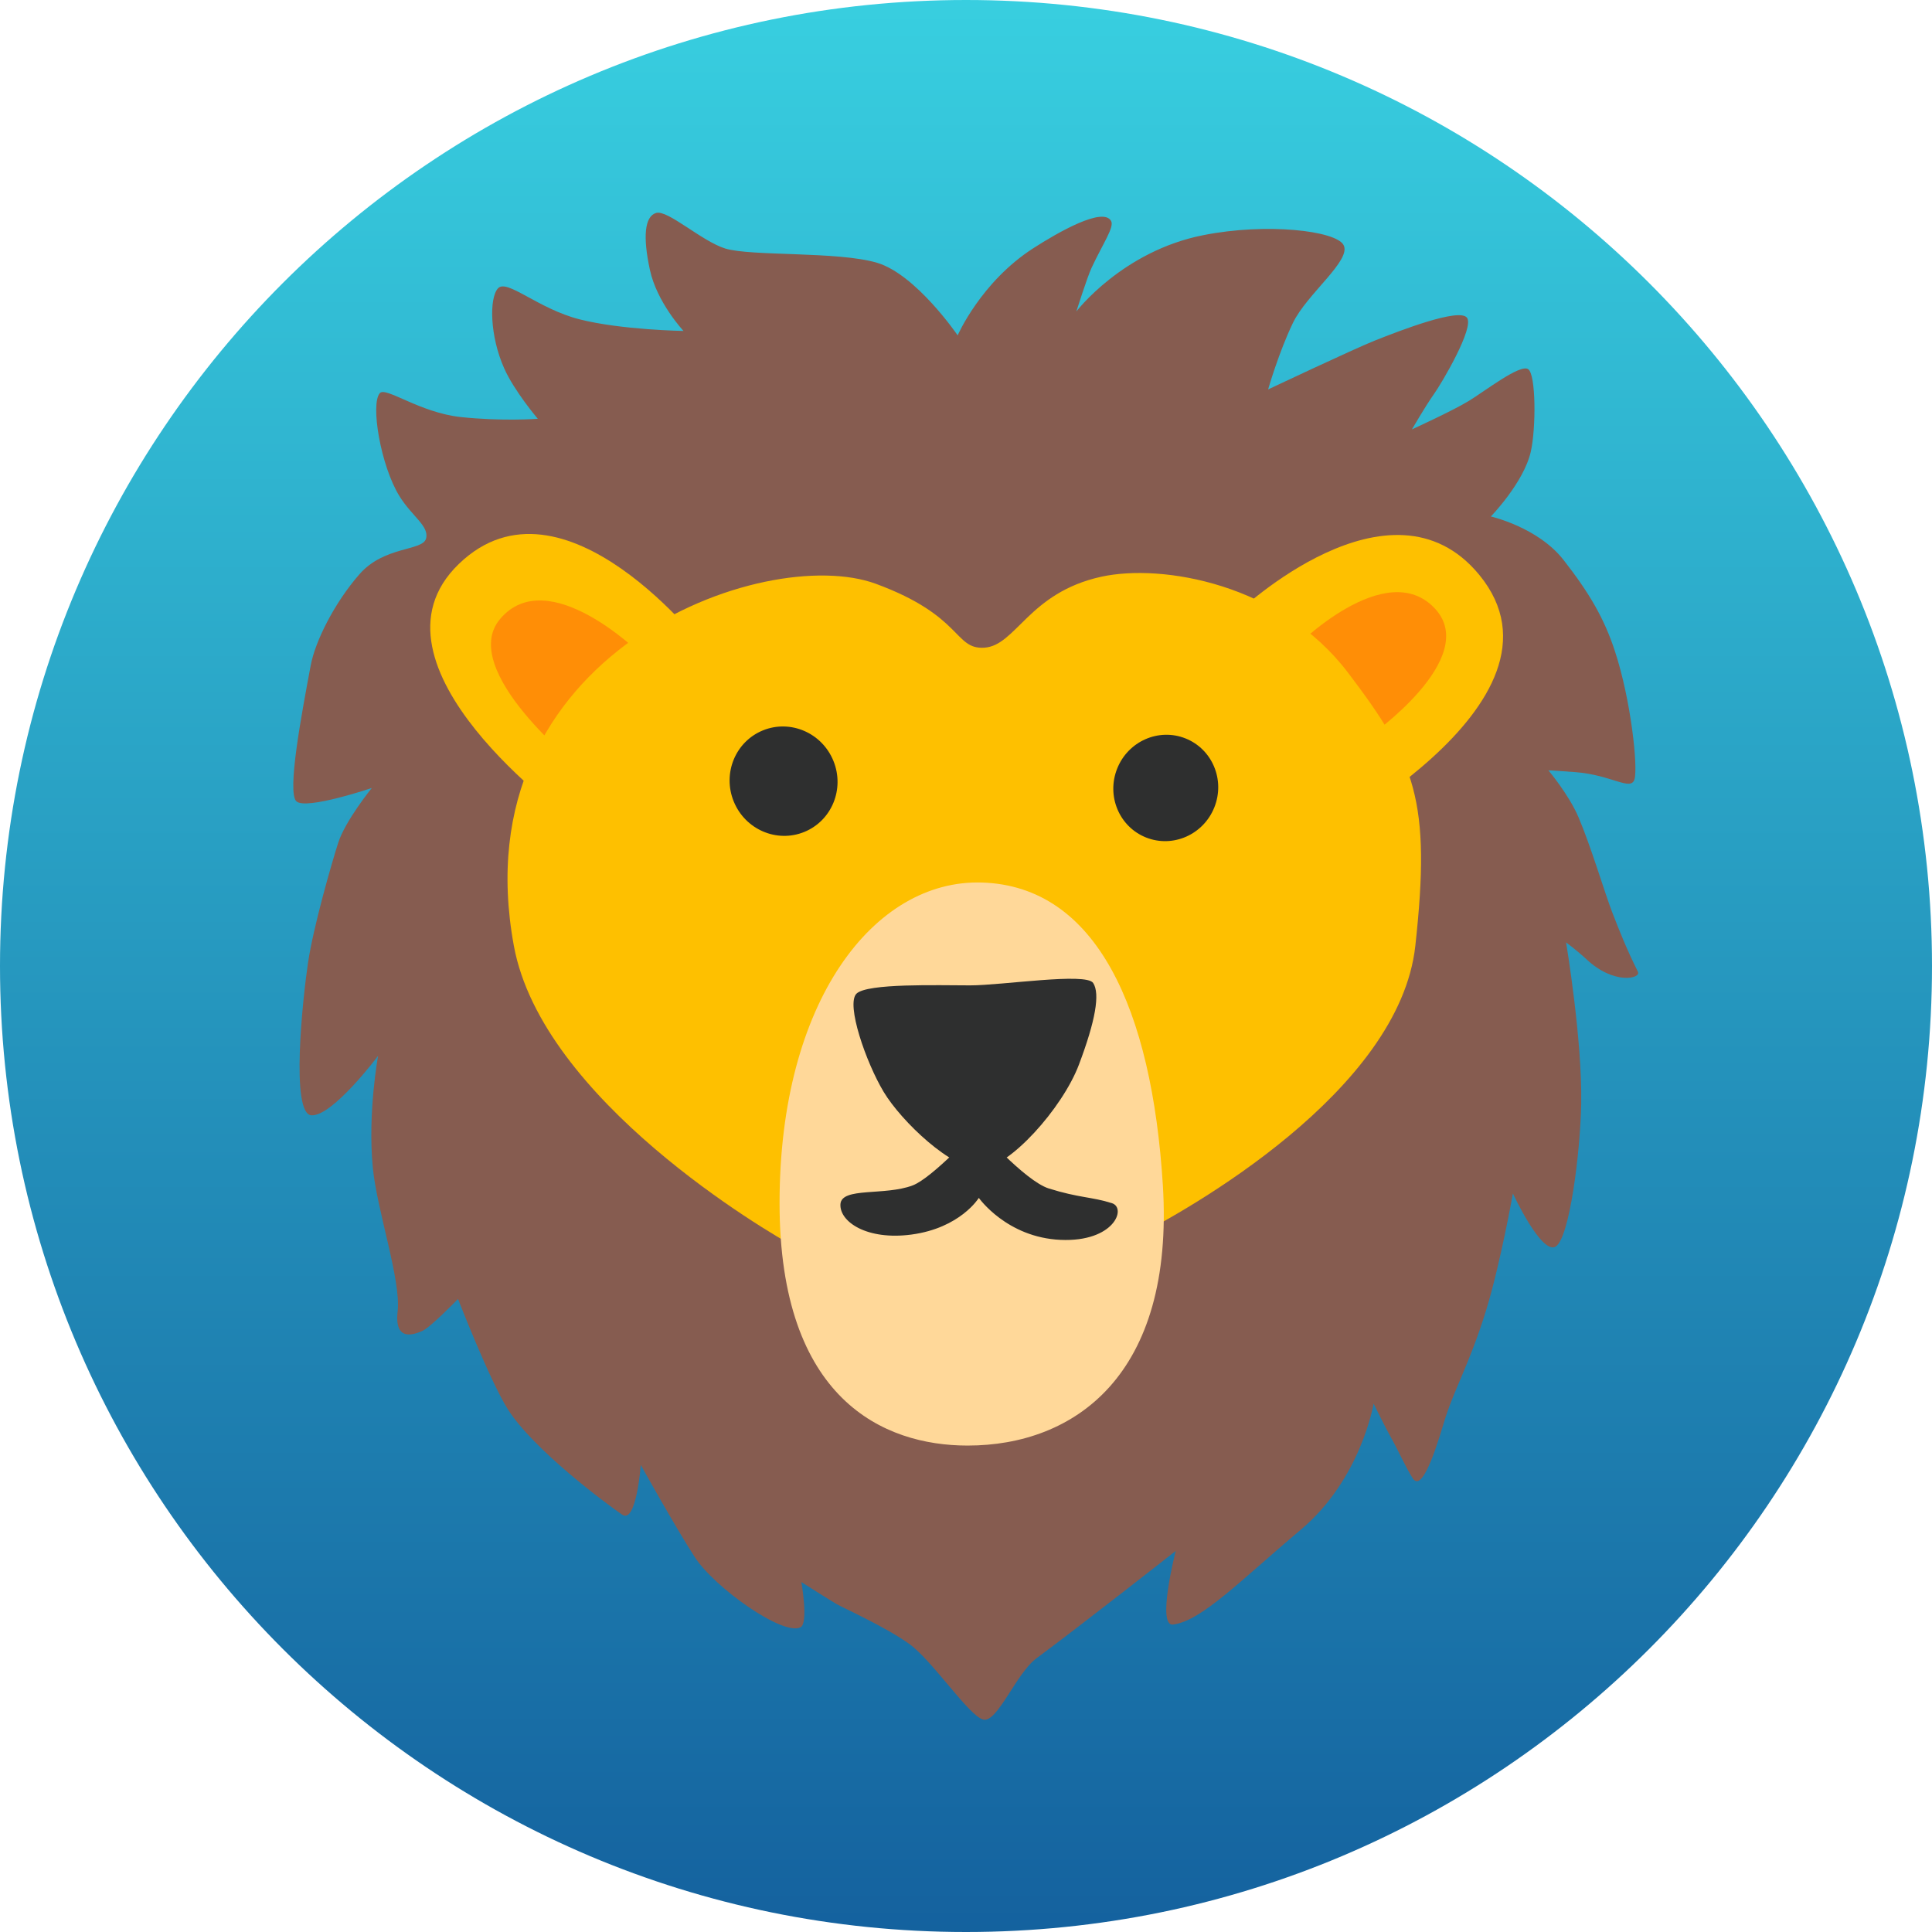
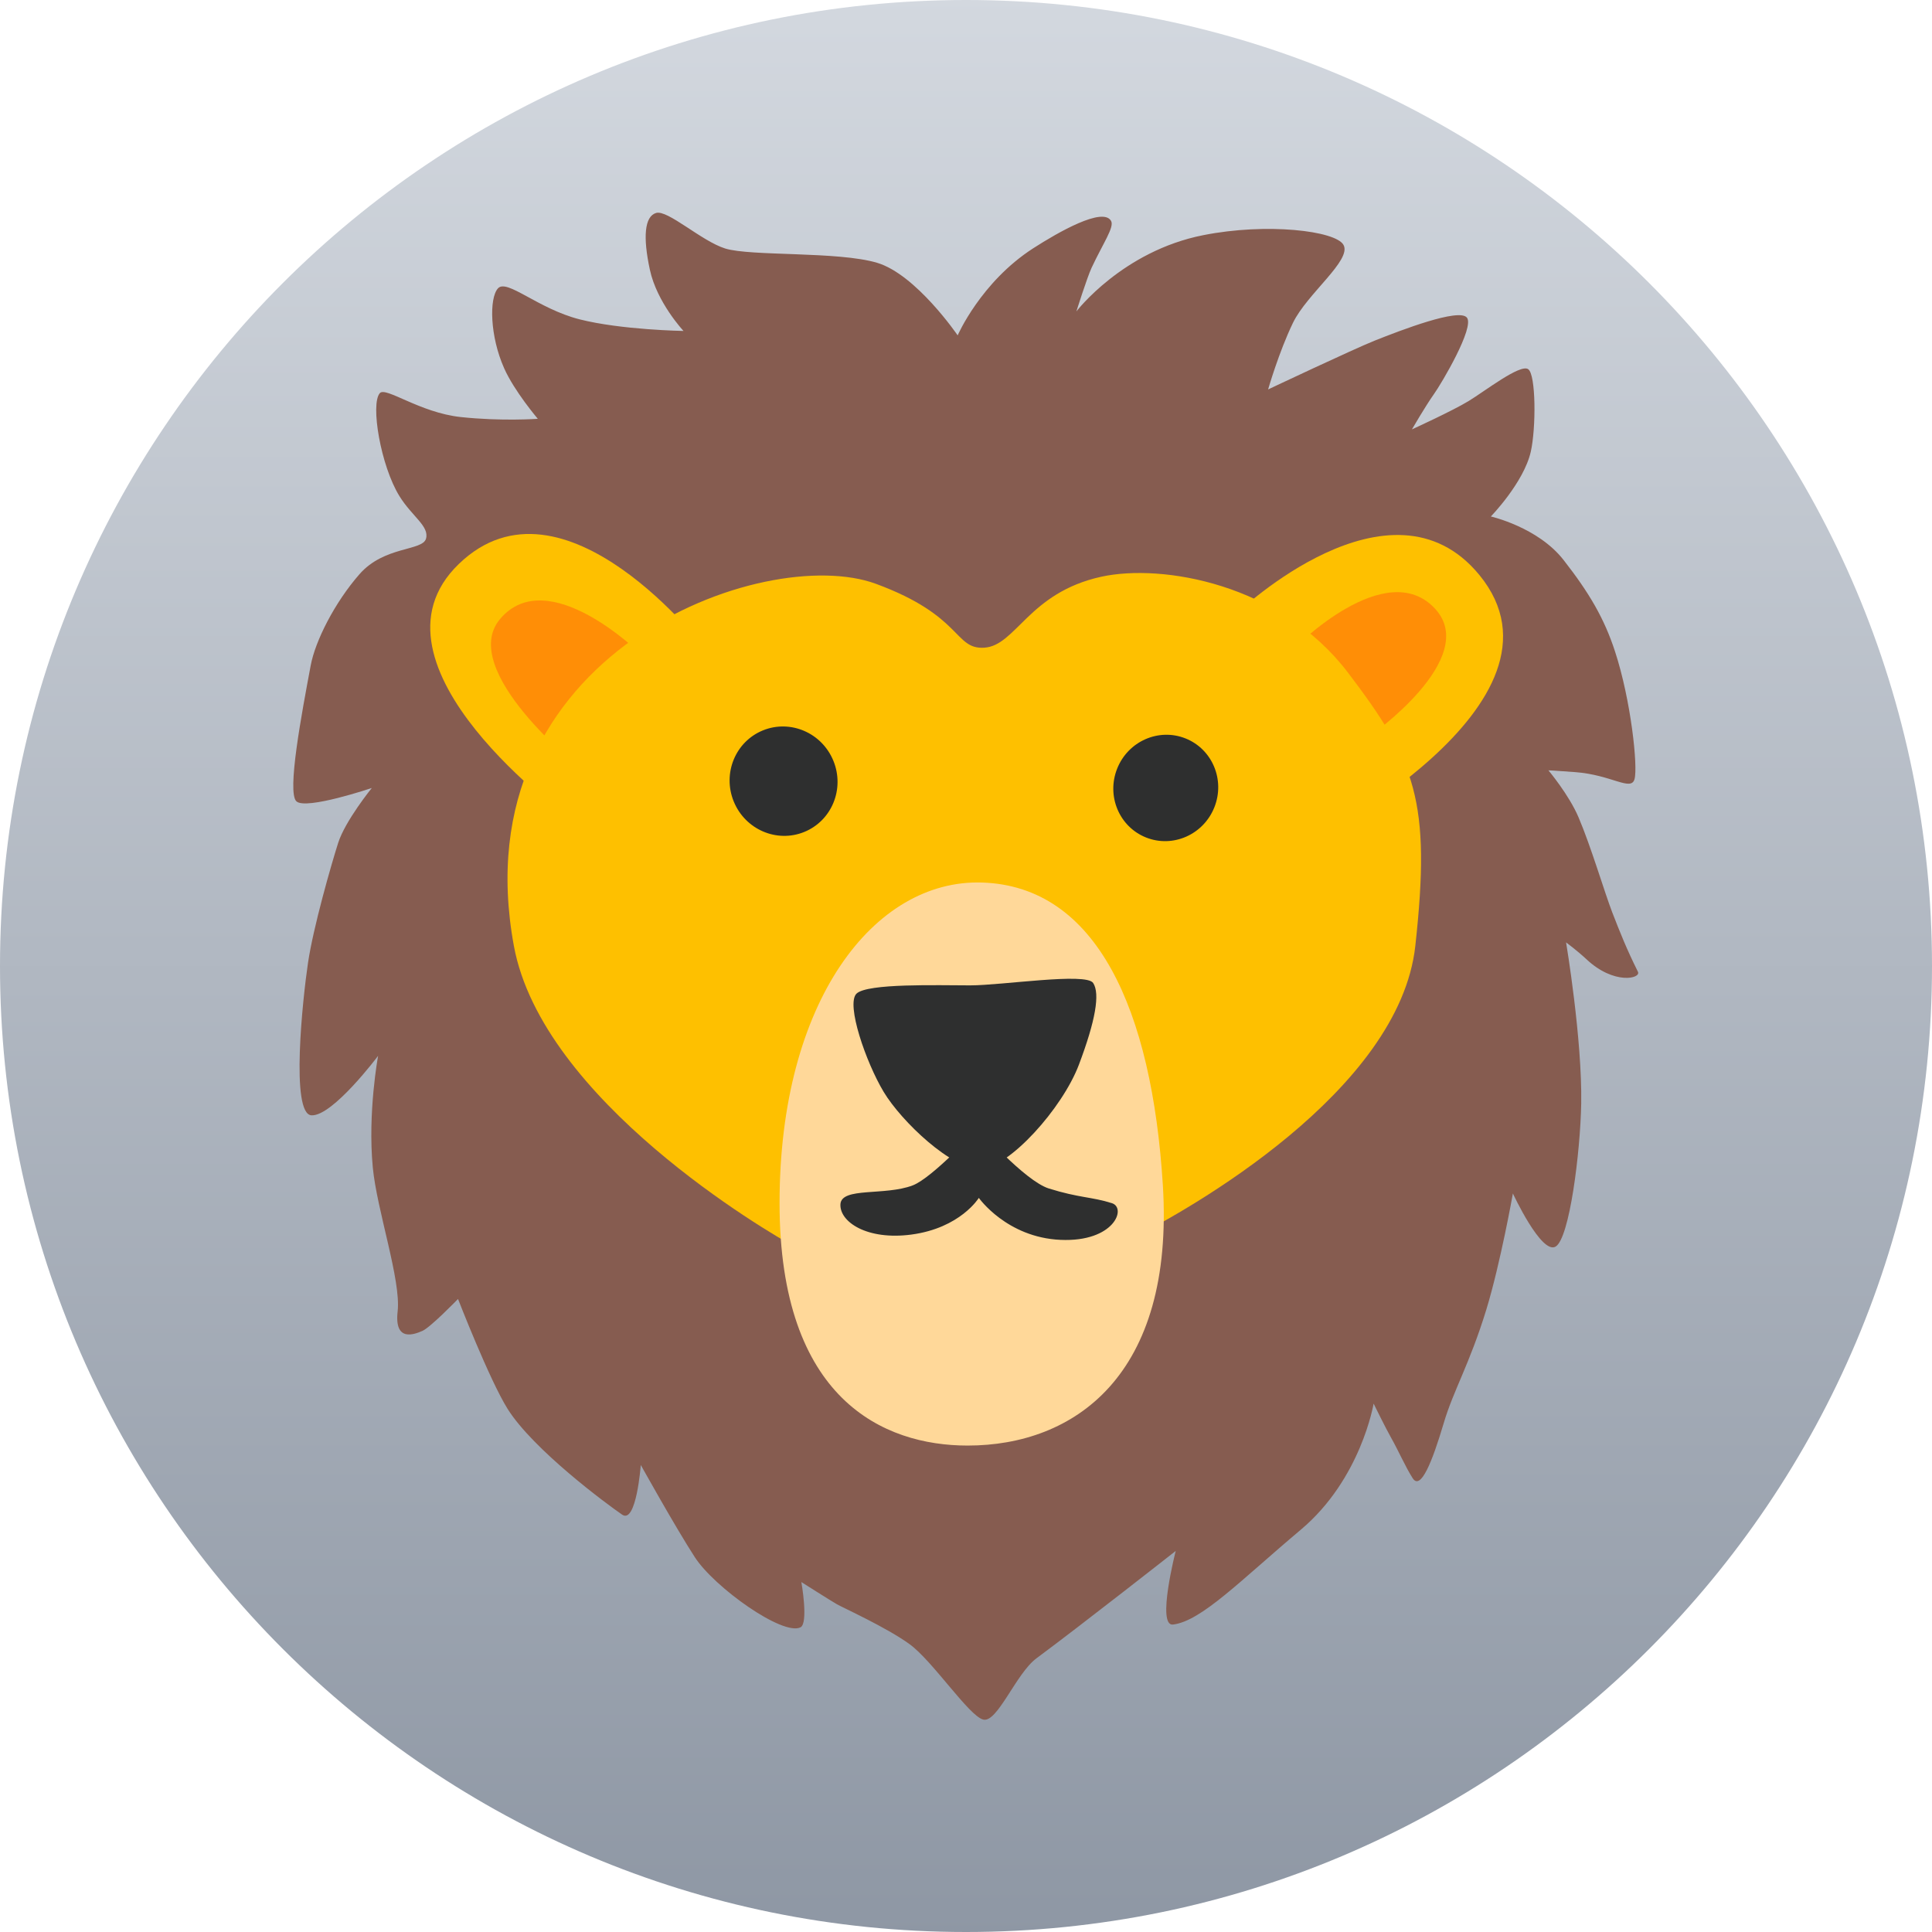
<svg xmlns="http://www.w3.org/2000/svg" viewBox="0 0 128 128" width="128" height="128">
  <defs>
    <linearGradient id="lion-bg" x1="0" y1="0" x2="0" y2="1">
-       <stop offset="0" stop-color="#38CFE0" />
-       <stop offset="1" stop-color="#14619E" />
+       <stop offset="0" stop-color="#D3D8DF" />
+       <stop offset="1" stop-color="#8E97A4" />
    </linearGradient>
  </defs>
  <circle cx="64" cy="64" r="64" fill="url(#lion-bg)" />
  <svg x="11.18" y="10.87" width="106.89" height="106.89" viewBox="0 0 128 128">
    <path style="fill:#865C50;" d="M62.59,13.59c0,0,1.83-4.22,5.98-6.9c2.02-1.3,5.55-3.31,6.19-2.18c0.28,0.49-0.63,1.76-1.55,3.73  c-0.37,0.81-1.2,3.45-1.2,3.45s3.66-4.79,10.07-6.05c5.04-1,10.49-0.35,11.12,0.77c0.68,1.21-2.89,3.87-4.01,6.19  s-1.97,5.28-1.97,5.28s6.75-3.19,8.45-3.87c2.11-0.84,6.69-2.6,7.32-1.83s-2.02,5.24-2.6,6.05c-0.7,0.99-1.76,2.82-1.76,2.82  s3.24-1.48,4.5-2.25c1.27-0.77,4.08-2.96,4.72-2.53c0.63,0.42,0.63,4.7,0.21,6.55c-0.56,2.46-3.17,5.14-3.17,5.14  s3.73,0.84,5.77,3.45s3.23,4.64,4.08,7.25c1.27,3.87,1.83,9.15,1.55,10.14c-0.28,0.99-1.83-0.35-4.72-0.56  c-1.71-0.13-2.11-0.14-2.11-0.14s1.63,1.94,2.39,3.73c0.99,2.32,2.07,5.98,2.67,7.53c0.63,1.62,1.13,2.89,2.04,4.72  c0.27,0.54-1.9,1.06-4.08-0.99c-0.73-0.68-1.62-1.34-1.62-1.34s1.29,7.67,1.2,12.81c-0.07,3.8-0.92,10.7-2.04,11.33  c-1.13,0.63-3.38-4.22-3.38-4.22s-0.98,5.52-2.11,9.22c-1.34,4.36-2.61,6.4-3.38,9.01c-0.92,3.1-1.83,5.35-2.46,4.36  c-0.55-0.85-1.13-2.18-1.69-3.17c-0.43-0.75-1.41-2.75-1.41-2.75s-0.99,5.98-5.77,10s-7.88,7.25-10.14,7.53  c-1.33,0.17,0.21-5.84,0.21-5.84s-7.46,5.86-11.05,8.52c-1.62,1.2-3.1,5.14-4.22,4.86c-1.13-0.28-4.01-4.65-5.84-5.98  s-5.28-2.89-5.77-3.17c-0.49-0.28-2.82-1.76-2.82-1.76s0.58,3.27-0.07,3.59c-1.41,0.7-6.83-3.17-8.38-5.56  c-1.55-2.39-4.29-7.32-4.29-7.32s-0.35,4.72-1.48,3.94c-1.2-0.82-7.04-5.14-9.08-8.38c-1.44-2.29-3.94-8.73-3.94-8.73  s-2.18,2.25-2.82,2.53s-2.25,0.92-1.97-1.55c0.28-2.46-1.65-8.04-1.97-11.4c-0.42-4.36,0.42-8.87,0.42-8.87s-3.59,4.79-5.28,4.72  s-0.7-9.29-0.28-12.11c0.42-2.82,1.83-7.74,2.39-9.5c0.56-1.76,2.67-4.36,2.67-4.36s-5.21,1.76-5.98,1.06s0.42-6.97,1.13-10.77  c0.36-1.95,1.9-5,3.87-7.25s5-1.83,5.28-2.82c0.28-0.99-1.12-1.77-2.11-3.38c-1.48-2.39-2.32-7.32-1.55-8.17  c0.48-0.52,3.17,1.55,6.41,1.9s6.12,0.14,6.12,0.14s-1.87-2.2-2.67-4.01c-1.13-2.53-1.2-5.56-0.49-6.34s3.17,1.62,6.48,2.46  c3.31,0.84,8.24,0.92,8.24,0.92s-2.11-2.25-2.67-4.86c-0.56-2.6-0.42-4.22,0.49-4.5c0.92-0.28,3.6,2.23,5.49,2.82  c2.04,0.63,8.94,0.21,12.04,1.13S62.59,13.59,62.59,13.59z" />
    <path style="fill:#FEC000;" d="M84.83,35.56c0,0,12.11-11.54,19.15-2.96c8.35,10.19-13.8,21.4-13.8,21.4L84.83,35.56z" />
    <path style="fill:#FEC000;" d="M42.6,38.51c0,0-11.29-14.8-19.59-6.78s8.89,20.29,8.89,20.29L42.6,38.51z" />
    <path style="fill:#FF8E06;" d="M95.25,45.41c0,0,8.87-6.19,5.21-10.14c-3.91-4.21-11.12,3.1-11.12,3.1L95.25,45.41z" />
    <path style="fill:#FF8E06;" d="M37.44,38.87c0,0-7.35-7.28-11.15-2.78c-3.42,4.05,6.34,11.83,6.34,11.83L37.44,38.87z" />
    <path style="fill:#FEC000;" d="M64.7,89.47c0,0,7.18-1.97,11.68-4.22c4.5-2.25,21.26-11.68,22.52-23.23  c1.27-11.54,0-14.64-5.35-21.68s-14.73-8.66-19.57-7.6c-5.77,1.27-6.76,5.48-9.29,5.63c-2.39,0.14-1.69-2.53-8.59-5.07  c-8.83-3.25-33,5.45-28.72,28.72c2.25,12.25,20.1,22.7,22.38,23.93C55.27,88.91,64.7,89.47,64.7,89.47z" />
    <ellipse transform="matrix(0.3698 -0.9291 0.9291 0.3698 3.8589 104.6836)" style="fill:#2E2F2F;" cx="79.1" cy="49.5" rx="4.23" ry="4.15" />
    <ellipse transform="matrix(0.9263 -0.3767 0.3767 0.9263 -14.8496 21.9828)" style="fill:#2E2F2F;" cx="48.78" cy="48.96" rx="4.27" ry="4.35" />
    <path style="fill:#FFD899;" d="M64.51,57c-8.54-0.26-16.05,9.39-16.05,25.43c0,15.58,8.26,19.24,14.92,19.24  c8.45,0,16.42-5.54,15.49-20.65C78,67.04,73.61,57.28,64.51,57z" />
    <path style="fill:#2E2F2F;" d="M54.56,65.82c-0.84,0.84,0.75,5.44,2.16,7.79s5.44,6.19,7.7,6.1c2.25-0.09,6.48-4.79,7.79-8.26  c1.31-3.47,1.69-5.63,1.13-6.48s-7.23,0.19-9.76,0.19S55.41,64.98,54.56,65.82z" />
    <path style="fill:#2E2F2F;" d="M64.23,76.48c0,0-3.63,3.95-5.21,4.55c-2.21,0.84-5.63,0.12-5.73,1.48  c-0.09,1.41,2.11,2.89,5.63,2.42c3.89-0.52,5.35-2.91,5.35-2.91s2.21,3.14,6.48,3.33c4.27,0.19,5.26-2.53,4.08-2.91  c-1.6-0.51-2.6-0.41-5.02-1.17C67.89,80.65,64.23,76.48,64.23,76.48z" />
  </svg>
</svg>
